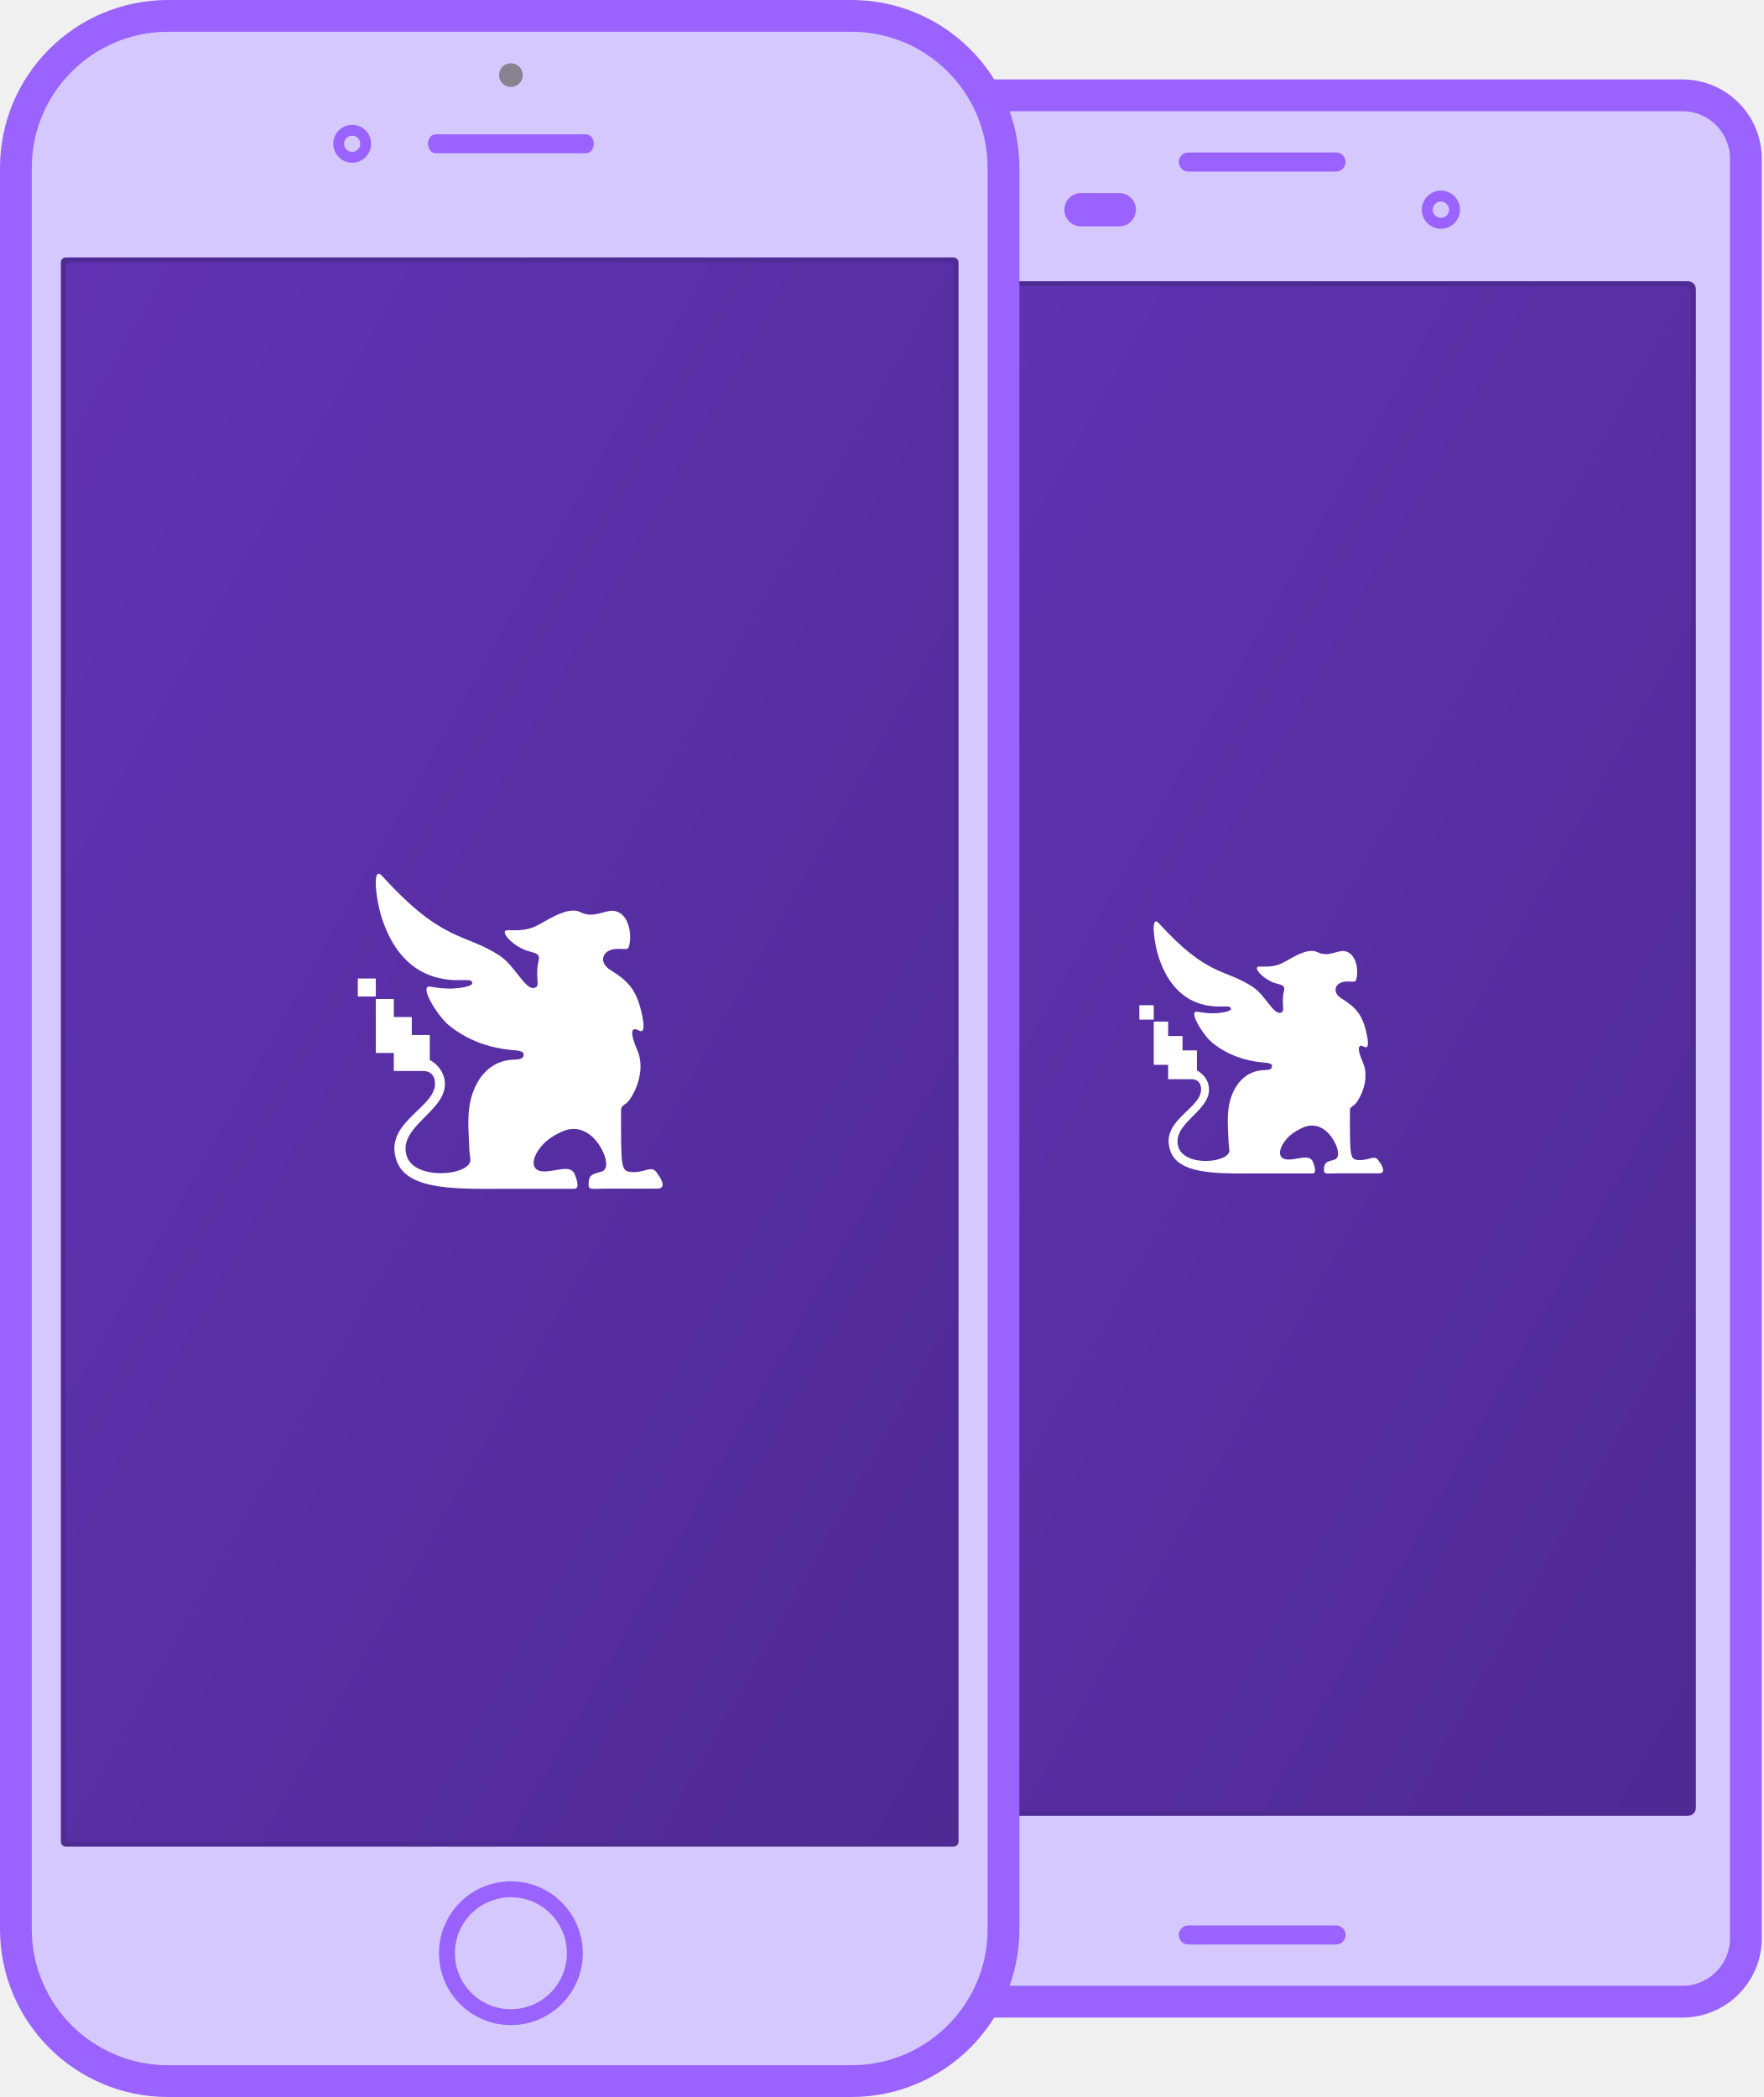
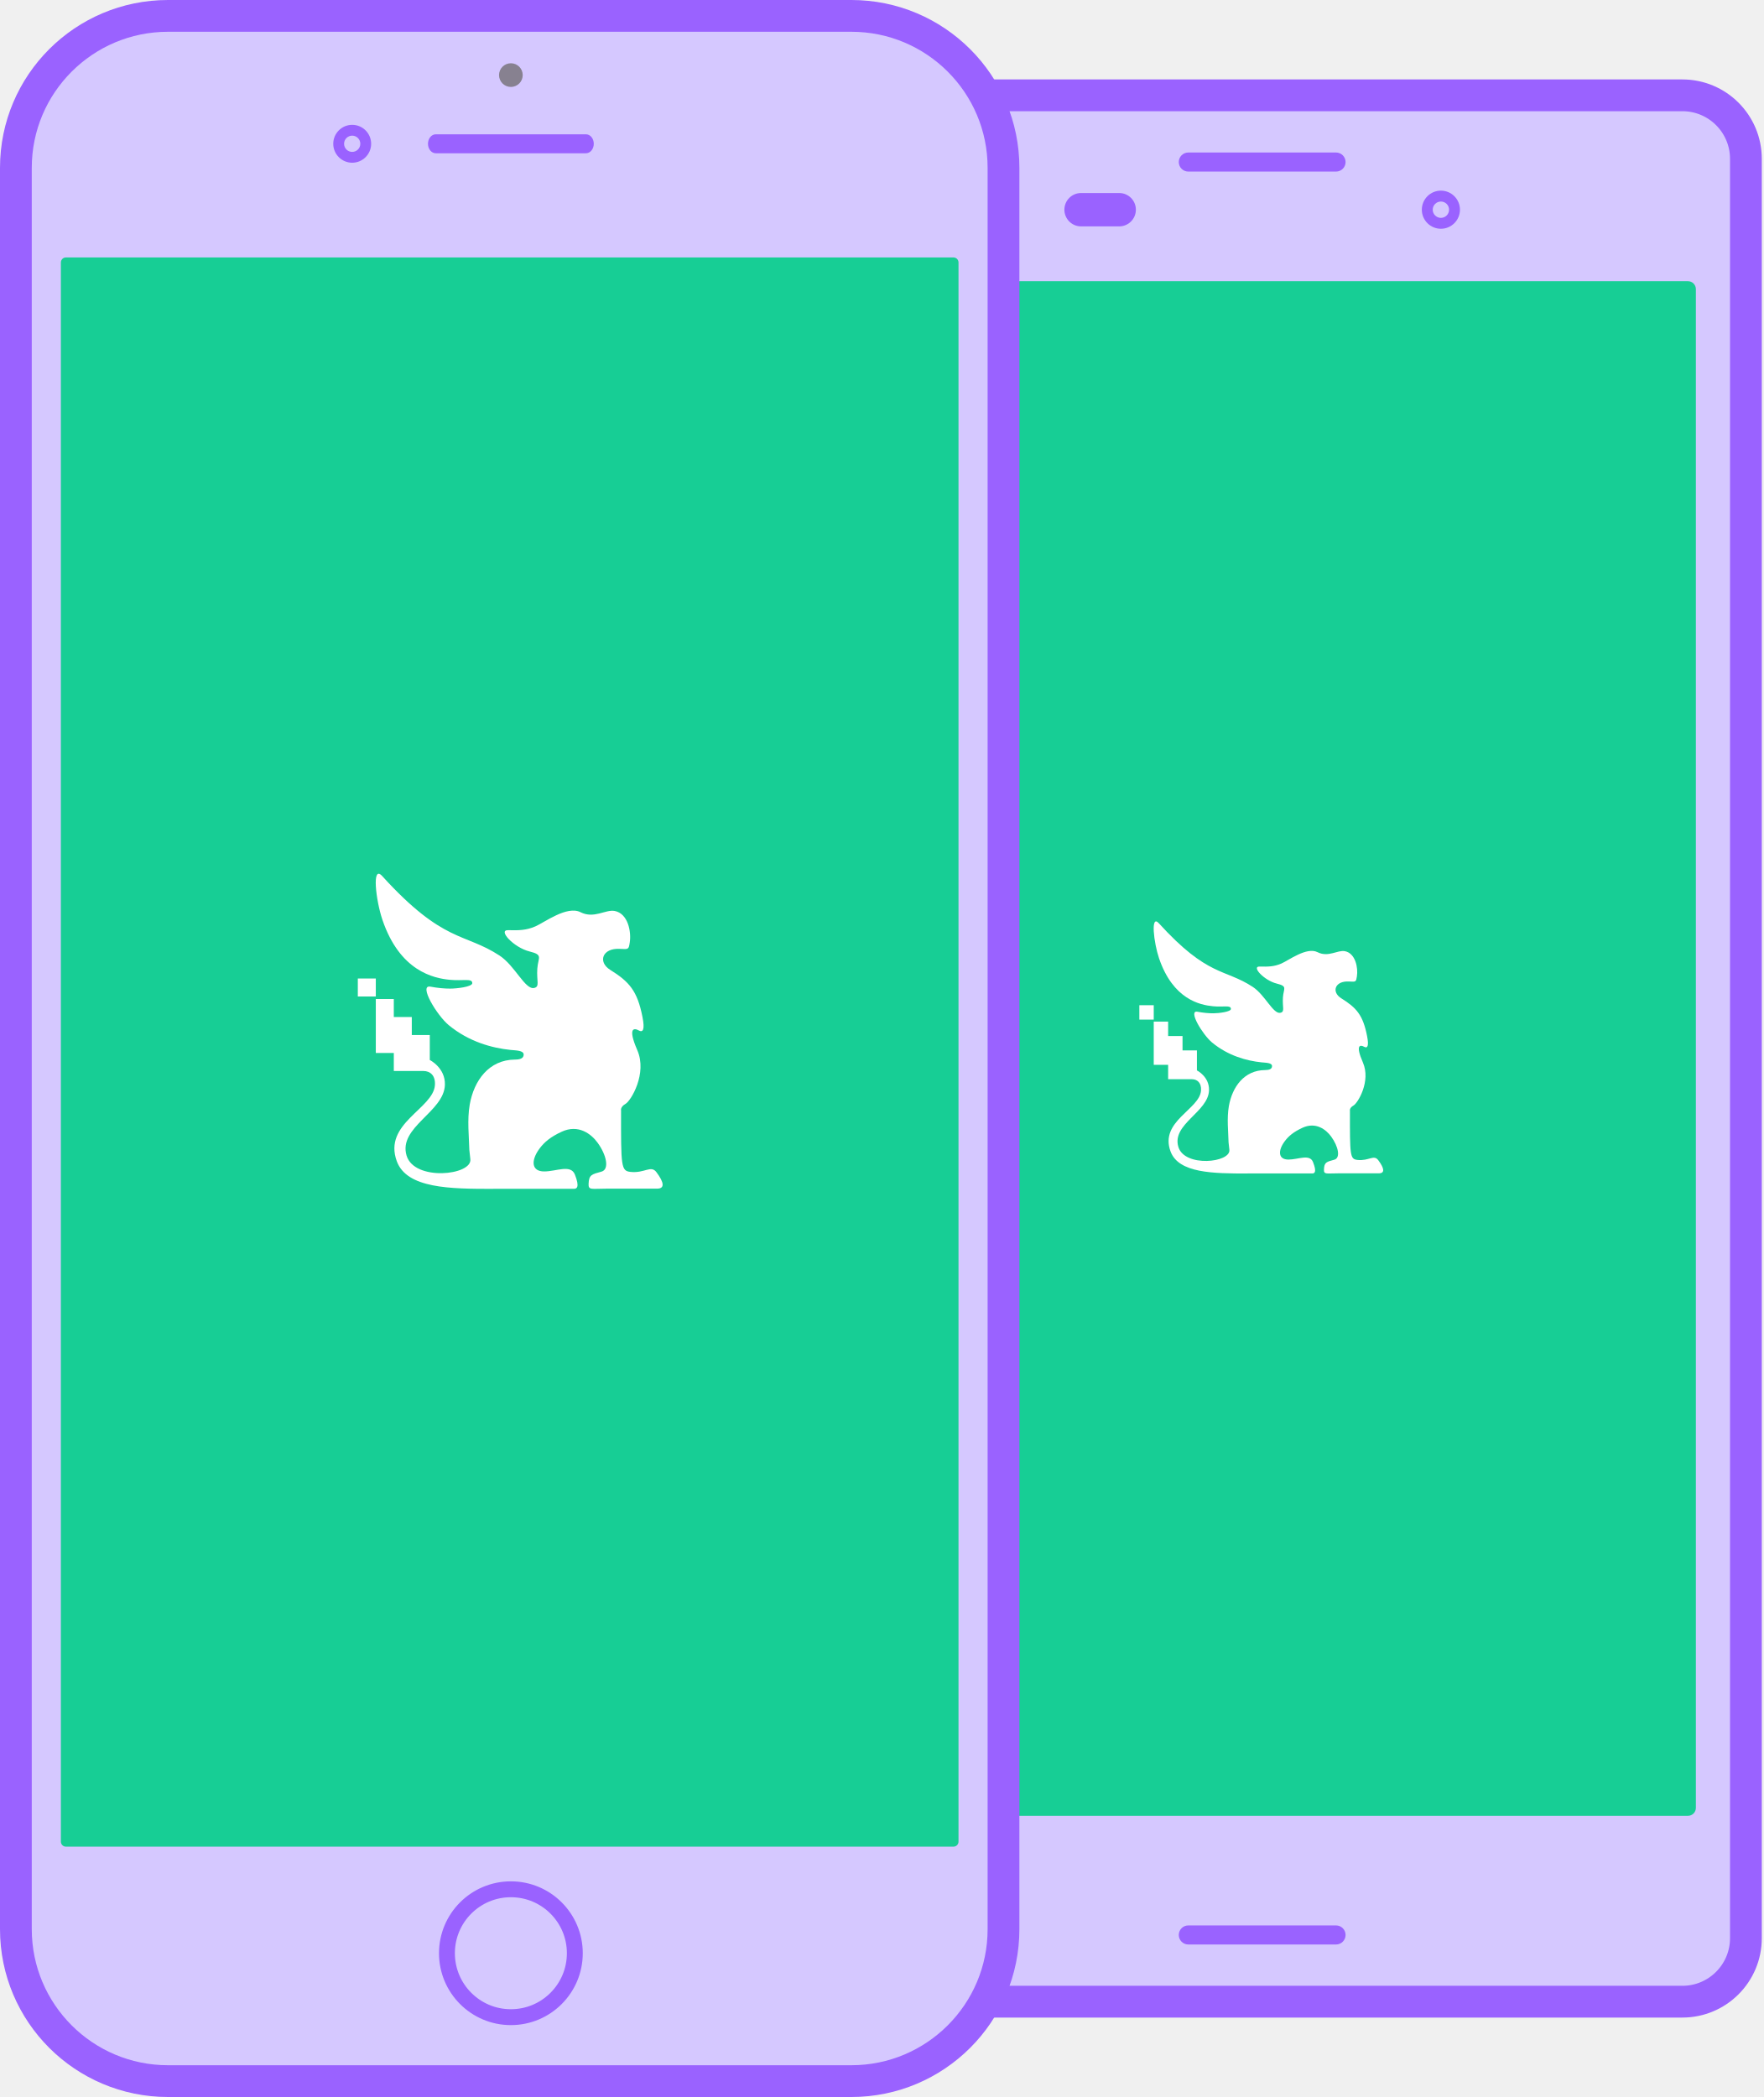
<svg xmlns="http://www.w3.org/2000/svg" xmlns:xlink="http://www.w3.org/1999/xlink" width="444" height="528" viewBox="0 0 444 528">
  <defs>
    <linearGradient id="b" x1="100%" x2="0%" y1="100%" y2="0%">
-       <stop offset="0%" stop-color="#4F2A93" />
-       <stop offset="100%" stop-color="#6133B4" />
+       <stop offset="0%" stop-color="#17ce95" />
+       <stop offset="100%" stop-color="#17ce95" />
    </linearGradient>
    <rect id="a" width="216" height="384" rx="2" />
    <path id="c" d="M236.147 458.522c0 .69-.558 1.249-1.246 1.249H13.769a1.247 1.247 0 0 1-1.246-1.25V63.268c0-.69.557-1.249 1.246-1.249H234.9c.688 0 1.246.56 1.246 1.25v395.254z" />
  </defs>
  <g fill="none" fill-rule="evenodd">
    <g transform="translate(196 24)">
      <rect width="243.6" height="480" fill="#D5C8FF" stroke="#9A62FF" stroke-width="8" rx="16" />
      <path fill="#9A62FF" d="M166.8 24a4.805 4.805 0 0 0-4.8 4.8c0 2.647 2.153 4.8 4.8 4.8s4.8-2.153 4.8-4.8-2.153-4.8-4.8-4.8m0 2.743a2.057 2.057 0 1 1 0 4.114 2.057 2.057 0 0 1 0-4.114" />
-       <rect width="218.4" height="386.4" x="12.6" y="46.8" fill="#4F2A93" rx="2" />
+       <rect width="218.4" height="386.4" x="12.6" y="46.8" fill="#17ce95" rx="2" />
      <rect width="42" height="4.8" x="100.8" y="14.4" fill="#9A62FF" rx="2.4" />
      <rect width="18" height="8.4" x="72" y="24.6" fill="#9A62FF" rx="4.2" />
      <rect width="42" height="4.8" x="100.8" y="460.8" fill="#9A62FF" rx="2.4" />
    </g>
    <use fill="url(#b)" transform="translate(209.8 72)" xlink:href="#a" />
    <g fill="#FFF">
      <path d="M347.027 292.118c1.58 2.1 1.695 3.312.125 3.312h-10.15c-3.058 0-3.692.362-3.644-.965.066-1.85.663-1.923 2.607-2.465 1.612-.451 1.033-3.32-.795-5.829-1.272-1.747-3.855-3.78-7.249-2.2-2.203 1.027-3.5 2.076-4.519 3.489-1.667 2.313-1.577 4.504 1.019 4.504 2.453 0 5.342-1.486 6.18.63 1.037 2.623.325 2.866-.182 2.866H314.15l.012.015c-8.715 0-17.42-.069-19.44-5.576-2.794-7.62 7.372-10.556 7.684-15.337.126-1.935-.961-2.83-2.318-2.83h-5.965v-3.626h-3.625V257.233h3.625v3.625h3.624v3.624h3.624v5.034s3.153 1.564 3.046 5.008c-.17 5.47-9.422 8.5-7.727 14.233 1.55 5.246 13.26 3.99 12.85.735l-.204-1.854c-.057-2.597-.462-6.071.08-9.147.853-4.836 3.861-9.02 9.102-9.058.955-.007 1.764-.203 1.764-1.006 0-.848-1.536-.828-2.617-.937-3.74-.381-8.394-1.634-12.46-4.979-2.408-1.98-6.158-8.227-3.706-7.77 1.514.284 2.849.4 4.023.396 1.23-.003 4.406-.348 4.406-1.1 0-1.04-1.836-.413-4.53-.677-3.22-.314-10.046-1.694-13.568-12.082-1.32-3.892-2.191-11.175-.048-8.818 12.357 13.59 16.555 11.377 23.642 16.024 3.12 2.045 5.15 6.93 6.969 6.523 1.185-.267.46-1.356.636-3.897.159-2.27 1.238-2.763-1.538-3.449-3.235-.799-6.464-4.345-4.353-4.295 2.11.051 3.637.045 5.487-.756 1.85-.8 6.372-4.244 9.108-2.865 2.735 1.38 5.035-.6 6.885-.25 2.686.51 3.378 4.207 3.03 6.37-.22 1.37-.22 1.368-1.97 1.267-3.585-.211-4.497 2.645-1.976 4.219 3.837 2.397 5.468 4.194 6.51 9.504.508 2.576.096 3.176-.758 2.702-.853-.474-2.322-.71-.284 3.983 2.038 4.693-1.28 10.195-2.37 10.811-1.091.617-.901 1.328-.901 1.328-.021 11.325 0 12.174 1.9 12.378 2.88.31 4.105-1.431 5.227.06z" />
      <path d="M286.875 256.725h3.624V253.1h-3.624z" />
    </g>
    <g>
      <g transform="translate(4 4)">
        <path fill="#D5C8FF" d="M248.67 481.737c0 21.132-17.15 38.263-38.305 38.263H38.305C17.15 520 0 502.869 0 481.737V38.263C0 17.131 17.15 0 38.305 0h172.06c21.155 0 38.305 17.131 38.305 38.263v443.474z" />
        <path stroke="#9A62FF" stroke-width="8" d="M248.67 481.737c0 21.132-17.15 38.263-38.305 38.263H38.305C17.15 520 0 502.869 0 481.737V38.263C0 17.131 17.15 0 38.305 0h172.06c21.155 0 38.305 17.131 38.305 38.263v443.474z" />
-         <path fill="#4F2A93" d="M237.34 459.707c0 .694-.564 1.256-1.26 1.256H12.59c-.696 0-1.26-.562-1.26-1.256V62.082c0-.694.564-1.256 1.26-1.256h223.49c.696 0 1.26.562 1.26 1.256v397.625z" />
+         <path fill="#17ce95" d="M237.34 459.707c0 .694-.564 1.256-1.26 1.256H12.59c-.696 0-1.26-.562-1.26-1.256V62.082c0-.694.564-1.256 1.26-1.256h223.49c.696 0 1.26.562 1.26 1.256v397.625z" />
        <path fill="#9A62FF" d="M145.505 32.202c0 1.317-.876 2.385-1.957 2.385h-37.83c-1.08 0-1.957-1.068-1.957-2.385 0-1.318.876-2.385 1.957-2.385h37.83c1.08 0 1.957 1.067 1.957 2.385M84.679 27.431c-2.63 0-4.77 2.14-4.77 4.77 0 2.632 2.14 4.771 4.77 4.771 2.63 0 4.77-2.14 4.77-4.77 0-2.63-2.14-4.77-4.77-4.77m0 2.725a2.044 2.044 0 1 1 0 4.09 2.044 2.044 0 0 1 0-4.09" />
        <path fill="#878190" d="M127.615 14.908a2.982 2.982 0 1 0-5.964 0 2.982 2.982 0 0 0 5.964 0" />
        <path stroke="#9A62FF" stroke-width="4" d="M140.734 487.798c0-8.892-7.209-16.1-16.101-16.1s-16.1 7.208-16.1 16.1c0 8.892 7.208 16.101 16.1 16.101 8.892 0 16.1-7.209 16.1-16.1" />
        <use fill="url(#b)" xlink:href="#c" />
      </g>
      <g fill="#FFF">
        <path d="M165.284 295.147c1.975 2.626 2.119 4.14.156 4.14h-12.688c-3.822 0-4.615.453-4.555-1.206.083-2.313.83-2.403 3.259-3.081 2.015-.564 1.292-4.15-.993-7.286-1.59-2.184-4.819-4.726-9.062-2.75-2.753 1.283-4.375 2.595-5.648 4.36-2.084 2.892-1.972 5.631 1.273 5.631 3.066 0 6.678-1.858 7.725.788 1.297 3.278.406 3.582-.228 3.582H124.19l.015.019c-10.894 0-21.776-.086-24.3-6.97-3.493-9.525 9.215-13.195 9.605-19.172.157-2.418-1.202-3.538-2.898-3.538h-7.456v-4.531h-4.532v-13.592h4.531v4.531h4.53v4.53h4.532V266.895s3.94 1.955 3.806 6.26c-.213 6.837-11.777 10.624-9.658 17.79 1.938 6.559 16.575 4.99 16.061.92l-.253-2.317c-.072-3.247-.579-7.59.099-11.434 1.067-6.045 4.827-11.275 11.378-11.323 1.194-.009 2.204-.254 2.204-1.257 0-1.06-1.92-1.035-3.271-1.172-4.675-.476-10.492-2.042-15.574-6.223-3.01-2.476-7.698-10.284-4.633-9.712 1.893.354 3.56.5 5.028.495 1.538-.004 5.508-.436 5.508-1.375 0-1.3-2.295-.517-5.661-.846-4.025-.393-12.559-2.118-16.962-15.103-1.65-4.865-2.739-13.97-.06-11.023 15.447 16.987 20.695 14.222 29.553 20.03 3.9 2.556 6.438 8.663 8.711 8.154 1.482-.334.575-1.695.796-4.871.198-2.84 1.547-3.454-1.923-4.311-4.044-.999-8.08-5.432-5.441-5.37 2.637.065 4.546.056 6.858-.945 2.313-1 7.966-5.305 11.385-3.58 3.42 1.724 6.294-.75 8.607-.312 3.357.637 4.222 5.257 3.786 7.96-.273 1.715-.273 1.712-2.46 1.584-4.482-.263-5.623 3.307-2.472 5.275 4.797 2.996 6.836 5.243 8.139 11.88.634 3.22.12 3.97-.948 3.378-1.066-.593-2.902-.89-.355 4.978 2.548 5.866-1.6 12.744-2.963 13.514-1.364.77-1.126 1.66-1.126 1.66-.026 14.156 0 15.217 2.374 15.472 3.601.388 5.132-1.789 6.535.076z" />
        <path d="M90.094 250.906h4.53v-4.53h-4.53z" />
      </g>
    </g>
  </g>
</svg>
